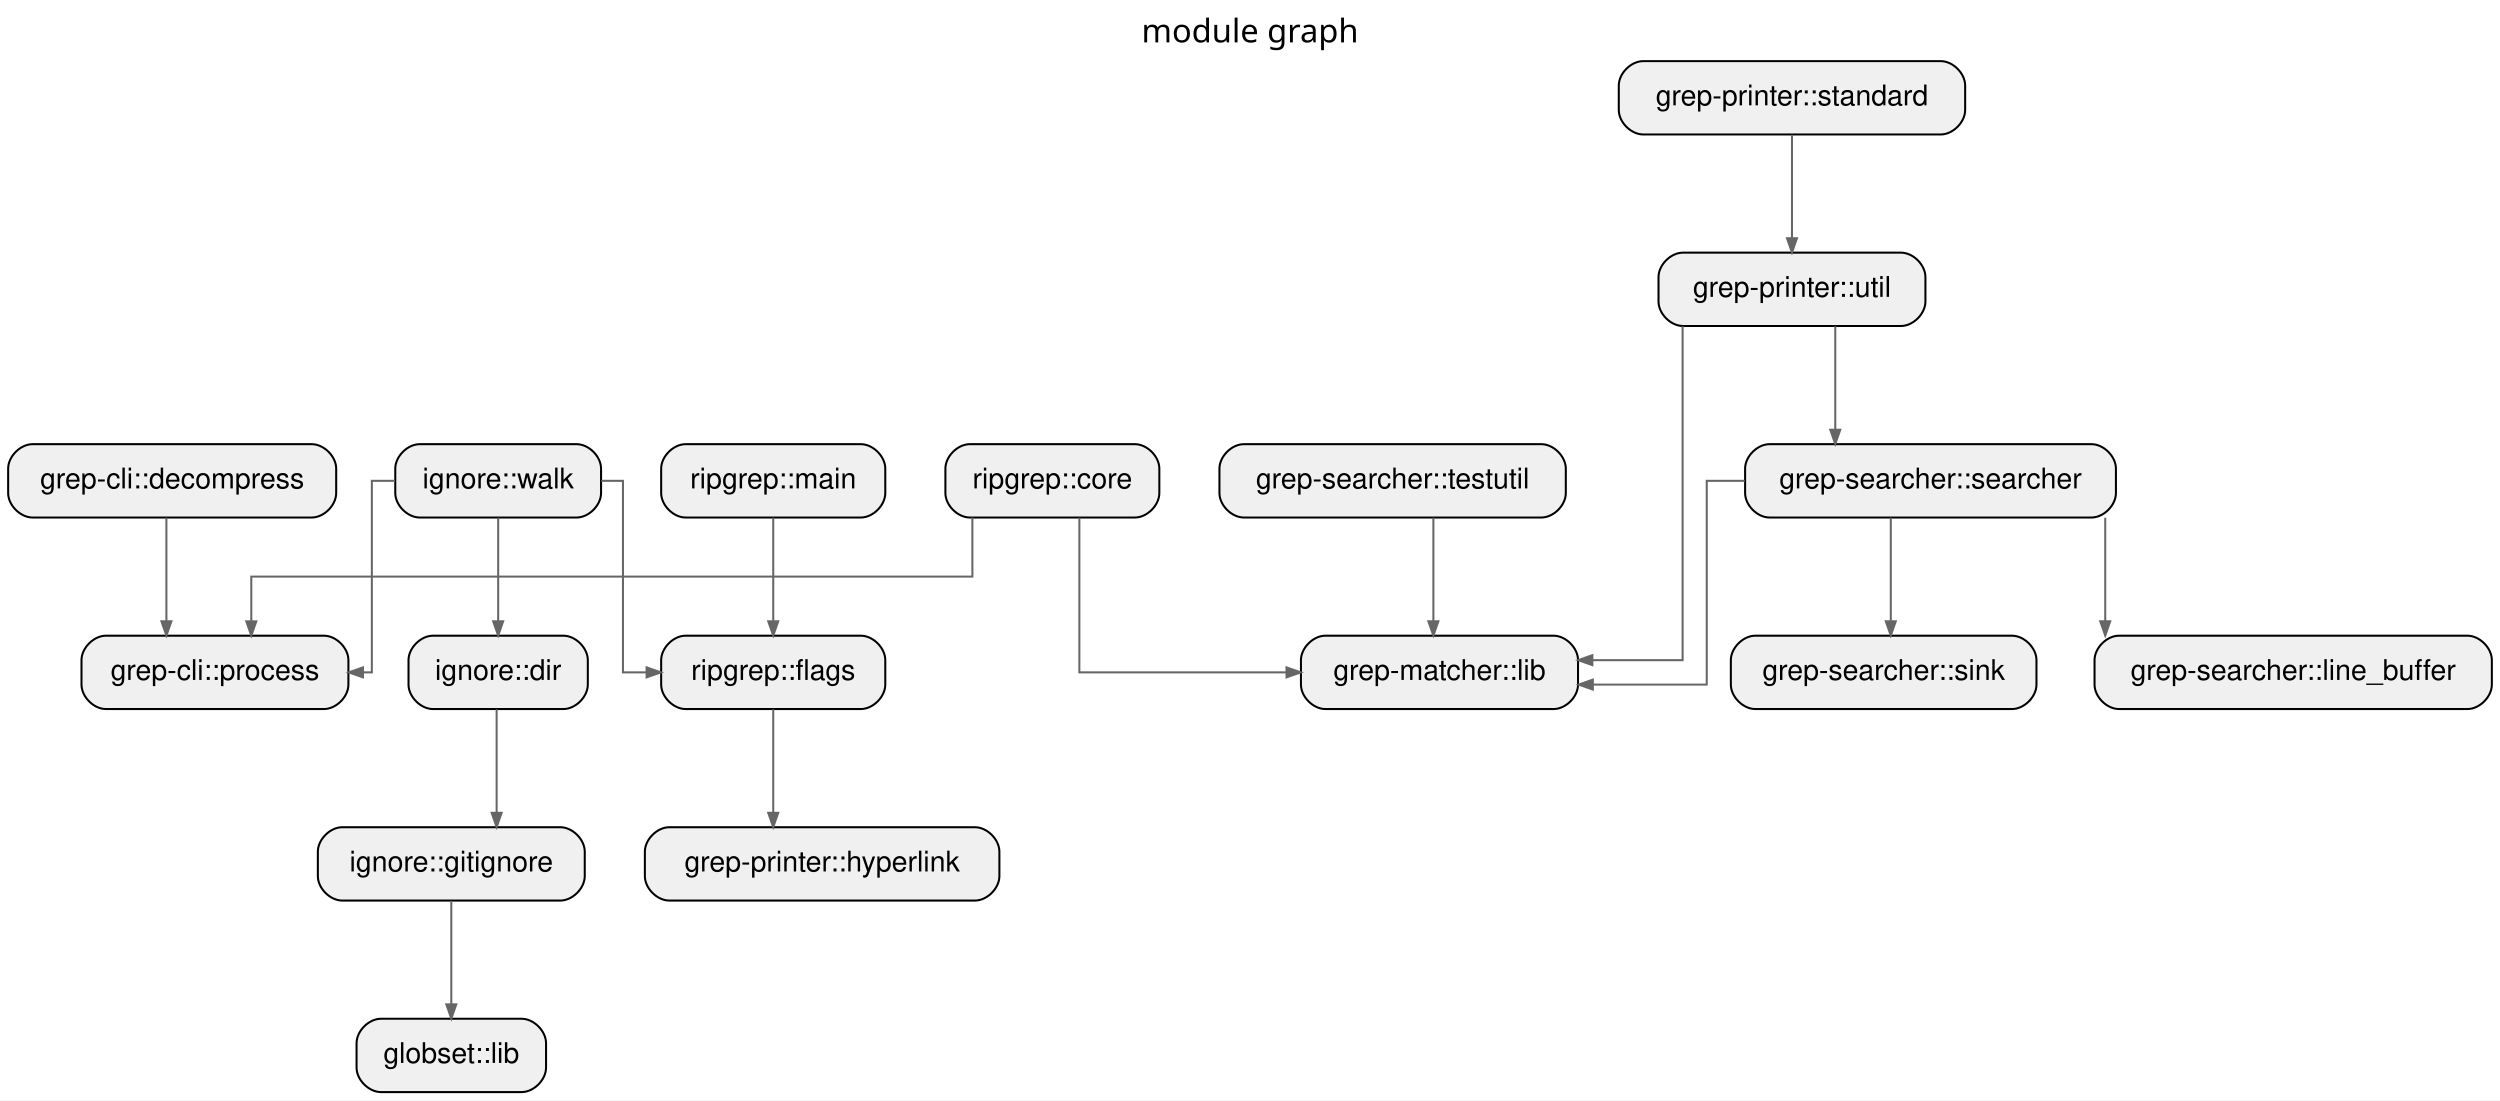
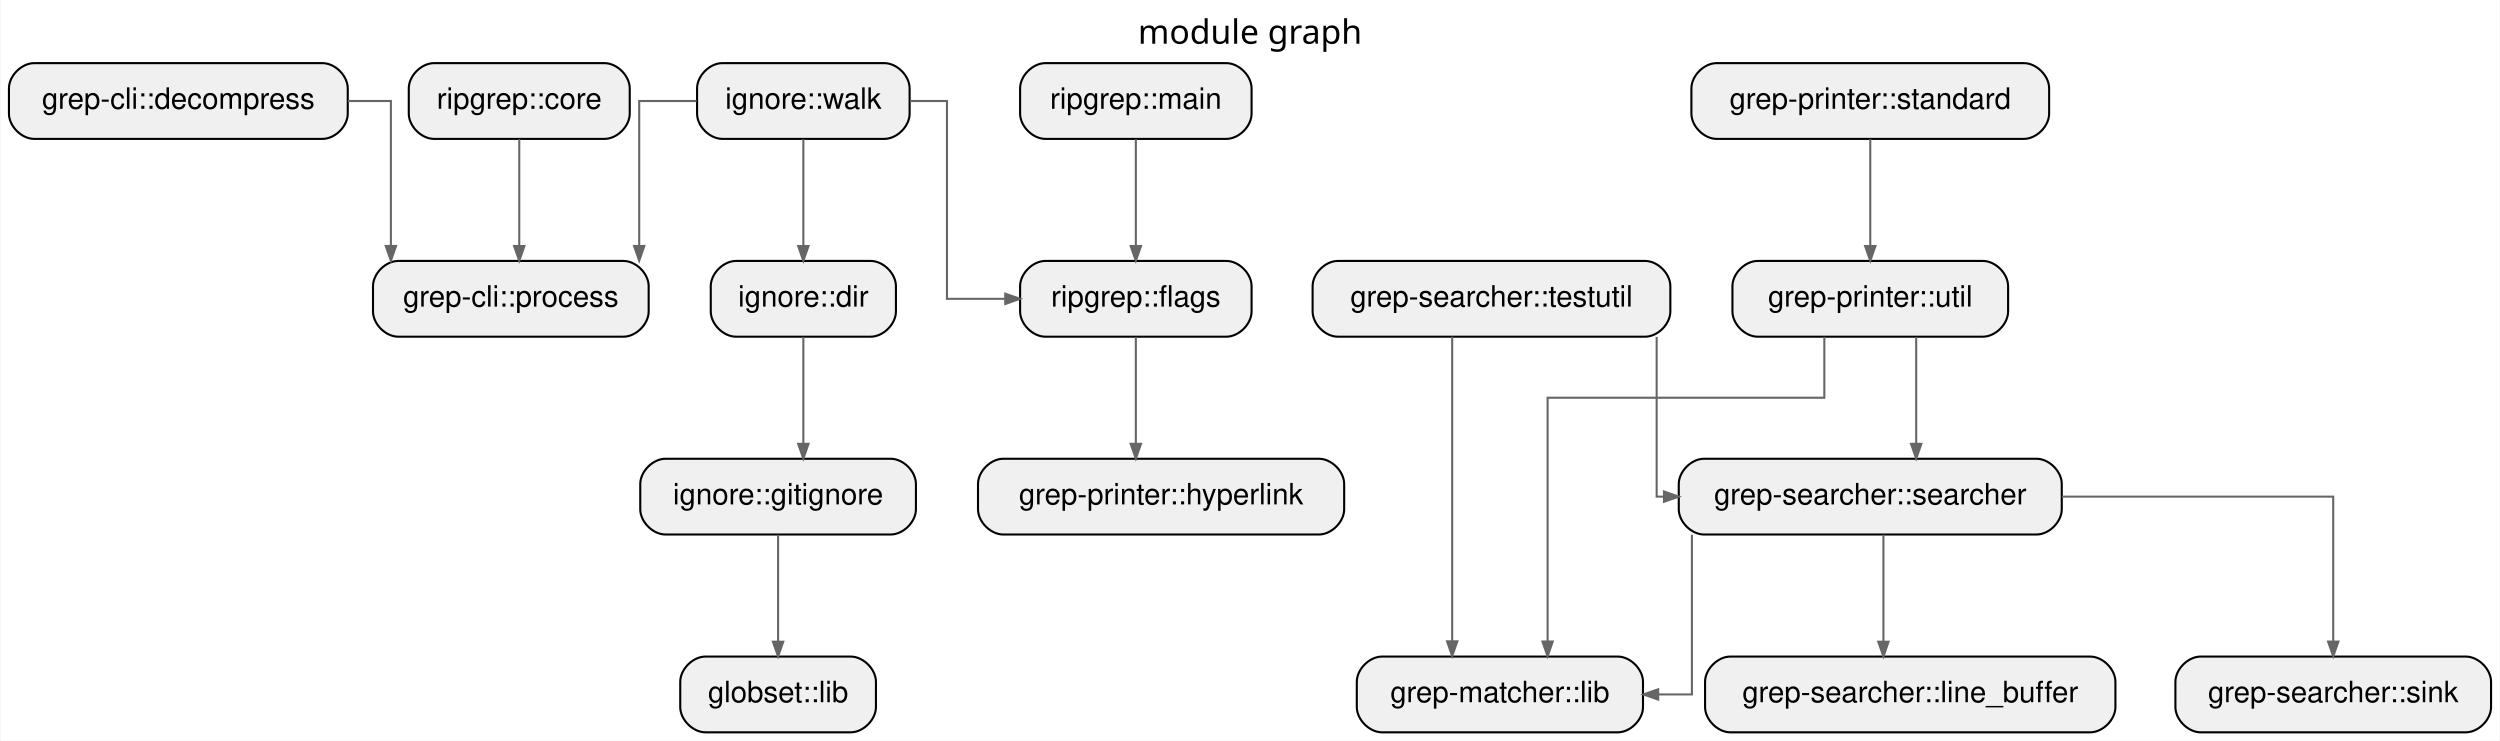
- <svg xmlns="http://www.w3.org/2000/svg" width="1227pt" height="540pt" viewBox="0.00 0.00 1227.00 540.00">
-   <g id="graph0" class="graph" transform="scale(1 1) rotate(0) translate(4 536)">
-     <polygon fill="white" stroke="transparent" points="-4,4 -4,-536 1223,-536 1223,4 -4,4" />
-     <text text-anchor="middle" x="609.5" y="-515.2" font-family="Helvetica Bold" font-size="16.00">module graph</text>
+ <svg xmlns="http://www.w3.org/2000/svg" width="1188pt" height="352pt" viewBox="0.00 0.00 1187.50 352.00">
+   <g id="graph0" class="graph" transform="scale(1 1) rotate(0) translate(4 348)">
+     <polygon fill="white" stroke="transparent" points="-4,4 -4,-348 1183.5,-348 1183.5,4 -4,4" />
+     <text text-anchor="middle" x="589.75" y="-327.2" font-family="Helvetica Bold" font-size="16.00">module graph</text>
    <g id="node1" class="node">
-       <path fill="#f0f0f0" stroke="black" d="M252,-36C252,-36 183,-36 183,-36 177,-36 171,-30 171,-24 171,-24 171,-12 171,-12 171,-6 177,0 183,0 183,0 252,0 252,0 258,0 264,-6 264,-12 264,-12 264,-24 264,-24 264,-30 258,-36 252,-36" />
-       <text text-anchor="middle" x="217.5" y="-14.3" font-family="Helvetica,sans-Serif" font-size="14.00">globset::lib</text>
+       <path fill="#f0f0f0" stroke="black" d="M400,-36C400,-36 331,-36 331,-36 325,-36 319,-30 319,-24 319,-24 319,-12 319,-12 319,-6 325,0 331,0 331,0 400,0 400,0 406,0 412,-6 412,-12 412,-12 412,-24 412,-24 412,-30 406,-36 400,-36" />
+       <text text-anchor="middle" x="365.5" y="-14.3" font-family="Helvetica,sans-Serif" font-size="14.00">globset::lib</text>
    </g>
    <g id="node2" class="node">
      <path fill="#f0f0f0" stroke="black" d="M149,-318C149,-318 12,-318 12,-318 6,-318 0,-312 0,-306 0,-306 0,-294 0,-294 0,-288 6,-282 12,-282 12,-282 149,-282 149,-282 155,-282 161,-288 161,-294 161,-294 161,-306 161,-306 161,-312 155,-318 149,-318" />
      <text text-anchor="middle" x="80.5" y="-296.3" font-family="Helvetica,sans-Serif" font-size="14.00">grep-cli::decompress</text>
    </g>
    <g id="node3" class="node">
-       <path fill="#f0f0f0" stroke="black" d="M155,-224C155,-224 48,-224 48,-224 42,-224 36,-218 36,-212 36,-212 36,-200 36,-200 36,-194 42,-188 48,-188 48,-188 155,-188 155,-188 161,-188 167,-194 167,-200 167,-200 167,-212 167,-212 167,-218 161,-224 155,-224" />
-       <text text-anchor="middle" x="101.5" y="-202.3" font-family="Helvetica,sans-Serif" font-size="14.00">grep-cli::process</text>
+       <path fill="#f0f0f0" stroke="black" d="M292,-224C292,-224 185,-224 185,-224 179,-224 173,-218 173,-212 173,-212 173,-200 173,-200 173,-194 179,-188 185,-188 185,-188 292,-188 292,-188 298,-188 304,-194 304,-200 304,-200 304,-212 304,-212 304,-218 298,-224 292,-224" />
+       <text text-anchor="middle" x="238.5" y="-202.3" font-family="Helvetica,sans-Serif" font-size="14.00">grep-cli::process</text>
    </g>
    <g id="edge1" class="edge">
-       <path fill="none" stroke="#666666" d="M77.67,-281.88C77.67,-281.88 77.67,-231.07 77.67,-231.07" />
-       <polygon fill="#666666" stroke="#666666" points="80.12,-231.07 77.67,-224.07 75.22,-231.07 80.12,-231.07" />
+       <path fill="none" stroke="#666666" d="M161.06,-300C173.06,-300 181.5,-300 181.5,-300 181.5,-300 181.5,-231.12 181.5,-231.12" />
+       <polygon fill="#666666" stroke="#666666" points="183.95,-231.12 181.5,-224.12 179.05,-231.12 183.95,-231.12" />
    </g>
    <g id="node4" class="node">
-       <path fill="#f0f0f0" stroke="black" d="M758.5,-224C758.5,-224 646.5,-224 646.5,-224 640.5,-224 634.5,-218 634.5,-212 634.5,-212 634.5,-200 634.5,-200 634.5,-194 640.5,-188 646.5,-188 646.5,-188 758.5,-188 758.5,-188 764.5,-188 770.5,-194 770.5,-200 770.5,-200 770.5,-212 770.5,-212 770.5,-218 764.5,-224 758.5,-224" />
-       <text text-anchor="middle" x="702.5" y="-202.3" font-family="Helvetica,sans-Serif" font-size="14.00">grep-matcher::lib</text>
+       <path fill="#f0f0f0" stroke="black" d="M764.5,-36C764.5,-36 652.5,-36 652.5,-36 646.5,-36 640.5,-30 640.5,-24 640.5,-24 640.5,-12 640.5,-12 640.5,-6 646.5,0 652.5,0 652.5,0 764.5,0 764.5,0 770.5,0 776.5,-6 776.5,-12 776.5,-12 776.5,-24 776.5,-24 776.5,-30 770.5,-36 764.5,-36" />
+       <text text-anchor="middle" x="708.5" y="-14.3" font-family="Helvetica,sans-Serif" font-size="14.00">grep-matcher::lib</text>
    </g>
    <g id="node5" class="node">
-       <path fill="#f0f0f0" stroke="black" d="M474.5,-130C474.5,-130 324.5,-130 324.5,-130 318.5,-130 312.5,-124 312.5,-118 312.5,-118 312.5,-106 312.5,-106 312.5,-100 318.5,-94 324.5,-94 324.5,-94 474.5,-94 474.5,-94 480.5,-94 486.5,-100 486.5,-106 486.5,-106 486.5,-118 486.5,-118 486.5,-124 480.5,-130 474.5,-130" />
-       <text text-anchor="middle" x="399.5" y="-108.3" font-family="Helvetica,sans-Serif" font-size="14.00">grep-printer::hyperlink</text>
+       <path fill="#f0f0f0" stroke="black" d="M622.5,-130C622.5,-130 472.5,-130 472.5,-130 466.5,-130 460.5,-124 460.5,-118 460.5,-118 460.5,-106 460.5,-106 460.5,-100 466.5,-94 472.5,-94 472.5,-94 622.5,-94 622.5,-94 628.5,-94 634.5,-100 634.5,-106 634.5,-106 634.5,-118 634.5,-118 634.5,-124 628.5,-130 622.5,-130" />
+       <text text-anchor="middle" x="547.5" y="-108.3" font-family="Helvetica,sans-Serif" font-size="14.00">grep-printer::hyperlink</text>
    </g>
    <g id="node6" class="node">
-       <path fill="#f0f0f0" stroke="black" d="M948.5,-506C948.5,-506 802.5,-506 802.5,-506 796.5,-506 790.5,-500 790.5,-494 790.5,-494 790.5,-482 790.5,-482 790.5,-476 796.5,-470 802.5,-470 802.5,-470 948.5,-470 948.5,-470 954.5,-470 960.5,-476 960.5,-482 960.5,-482 960.5,-494 960.5,-494 960.5,-500 954.5,-506 948.5,-506" />
-       <text text-anchor="middle" x="875.5" y="-484.3" font-family="Helvetica,sans-Serif" font-size="14.00">grep-printer::standard</text>
+       <path fill="#f0f0f0" stroke="black" d="M957.5,-318C957.5,-318 811.5,-318 811.5,-318 805.5,-318 799.5,-312 799.5,-306 799.5,-306 799.5,-294 799.5,-294 799.5,-288 805.5,-282 811.5,-282 811.5,-282 957.5,-282 957.5,-282 963.5,-282 969.5,-288 969.5,-294 969.5,-294 969.5,-306 969.5,-306 969.5,-312 963.5,-318 957.5,-318" />
+       <text text-anchor="middle" x="884.5" y="-296.3" font-family="Helvetica,sans-Serif" font-size="14.00">grep-printer::standard</text>
    </g>
    <g id="node7" class="node">
-       <path fill="#f0f0f0" stroke="black" d="M929,-412C929,-412 822,-412 822,-412 816,-412 810,-406 810,-400 810,-400 810,-388 810,-388 810,-382 816,-376 822,-376 822,-376 929,-376 929,-376 935,-376 941,-382 941,-388 941,-388 941,-400 941,-400 941,-406 935,-412 929,-412" />
-       <text text-anchor="middle" x="875.5" y="-390.3" font-family="Helvetica,sans-Serif" font-size="14.00">grep-printer::util</text>
+       <path fill="#f0f0f0" stroke="black" d="M938,-224C938,-224 831,-224 831,-224 825,-224 819,-218 819,-212 819,-212 819,-200 819,-200 819,-194 825,-188 831,-188 831,-188 938,-188 938,-188 944,-188 950,-194 950,-200 950,-200 950,-212 950,-212 950,-218 944,-224 938,-224" />
+       <text text-anchor="middle" x="884.5" y="-202.3" font-family="Helvetica,sans-Serif" font-size="14.00">grep-printer::util</text>
    </g>
    <g id="edge2" class="edge">
-       <path fill="none" stroke="#666666" d="M875.5,-469.88C875.5,-469.88 875.5,-419.07 875.5,-419.07" />
-       <polygon fill="#666666" stroke="#666666" points="877.95,-419.07 875.5,-412.07 873.05,-419.07 877.95,-419.07" />
+       <path fill="none" stroke="#666666" d="M884.5,-281.88C884.5,-281.88 884.5,-231.07 884.5,-231.07" />
+       <polygon fill="#666666" stroke="#666666" points="886.95,-231.07 884.5,-224.07 882.05,-231.07 886.95,-231.07" />
    </g>
    <g id="edge3" class="edge">
-       <path fill="none" stroke="#666666" d="M821.83,-375.88C821.83,-329.85 821.83,-212 821.83,-212 821.83,-212 777.53,-212 777.53,-212" />
-       <polygon fill="#666666" stroke="#666666" points="777.53,-209.55 770.53,-212 777.53,-214.45 777.53,-209.55" />
+       <path fill="none" stroke="#666666" d="M862.67,-187.96C862.67,-174.71 862.67,-159 862.67,-159 862.67,-159 731.17,-159 731.17,-159 731.17,-159 731.17,-43.14 731.17,-43.14" />
+       <polygon fill="#666666" stroke="#666666" points="733.62,-43.14 731.17,-36.14 728.72,-43.14 733.62,-43.14" />
    </g>
    <g id="node9" class="node">
-       <path fill="#f0f0f0" stroke="black" d="M1022.5,-318C1022.5,-318 864.5,-318 864.5,-318 858.5,-318 852.5,-312 852.5,-306 852.5,-306 852.5,-294 852.5,-294 852.5,-288 858.5,-282 864.5,-282 864.5,-282 1022.5,-282 1022.5,-282 1028.5,-282 1034.5,-288 1034.5,-294 1034.5,-294 1034.5,-306 1034.5,-306 1034.5,-312 1028.5,-318 1022.5,-318" />
-       <text text-anchor="middle" x="943.5" y="-296.3" font-family="Helvetica,sans-Serif" font-size="14.00">grep-searcher::searcher</text>
+       <path fill="#f0f0f0" stroke="black" d="M963.5,-130C963.5,-130 805.5,-130 805.5,-130 799.5,-130 793.5,-124 793.5,-118 793.5,-118 793.5,-106 793.5,-106 793.5,-100 799.5,-94 805.5,-94 805.5,-94 963.5,-94 963.5,-94 969.5,-94 975.5,-100 975.5,-106 975.5,-106 975.5,-118 975.5,-118 975.5,-124 969.5,-130 963.5,-130" />
+       <text text-anchor="middle" x="884.5" y="-108.3" font-family="Helvetica,sans-Serif" font-size="14.00">grep-searcher::searcher</text>
    </g>
    <g id="edge4" class="edge">
-       <path fill="none" stroke="#666666" d="M896.75,-375.88C896.75,-375.88 896.75,-325.07 896.75,-325.07" />
-       <polygon fill="#666666" stroke="#666666" points="899.2,-325.07 896.75,-318.07 894.3,-325.07 899.2,-325.07" />
+       <path fill="none" stroke="#666666" d="M906.33,-187.88C906.33,-187.88 906.33,-137.07 906.33,-137.07" />
+       <polygon fill="#666666" stroke="#666666" points="908.78,-137.07 906.33,-130.07 903.88,-137.07 908.78,-137.07" />
    </g>
    <g id="node8" class="node">
-       <path fill="#f0f0f0" stroke="black" d="M1207,-224C1207,-224 1036,-224 1036,-224 1030,-224 1024,-218 1024,-212 1024,-212 1024,-200 1024,-200 1024,-194 1030,-188 1036,-188 1036,-188 1207,-188 1207,-188 1213,-188 1219,-194 1219,-200 1219,-200 1219,-212 1219,-212 1219,-218 1213,-224 1207,-224" />
-       <text text-anchor="middle" x="1121.5" y="-202.3" font-family="Helvetica,sans-Serif" font-size="14.00">grep-searcher::line_buffer</text>
+       <path fill="#f0f0f0" stroke="black" d="M989,-36C989,-36 818,-36 818,-36 812,-36 806,-30 806,-24 806,-24 806,-12 806,-12 806,-6 812,0 818,0 818,0 989,0 989,0 995,0 1001,-6 1001,-12 1001,-12 1001,-24 1001,-24 1001,-30 995,-36 989,-36" />
+       <text text-anchor="middle" x="903.5" y="-14.3" font-family="Helvetica,sans-Serif" font-size="14.00">grep-searcher::line_buffer</text>
    </g>
    <g id="edge5" class="edge">
-       <path fill="none" stroke="#666666" d="M852.3,-300C841.19,-300 833.67,-300 833.67,-300 833.67,-300 833.67,-200 833.67,-200 833.67,-200 777.77,-200 777.77,-200" />
-       <polygon fill="#666666" stroke="#666666" points="777.77,-197.55 770.77,-200 777.77,-202.45 777.77,-197.55" />
+       <path fill="none" stroke="#666666" d="M799.75,-93.88C799.75,-66.56 799.75,-18 799.75,-18 799.75,-18 783.72,-18 783.72,-18" />
+       <polygon fill="#666666" stroke="#666666" points="783.72,-15.55 776.72,-18 783.72,-20.45 783.72,-15.55" />
    </g>
    <g id="edge6" class="edge">
-       <path fill="none" stroke="#666666" d="M1029.25,-281.88C1029.25,-281.88 1029.25,-231.07 1029.25,-231.07" />
-       <polygon fill="#666666" stroke="#666666" points="1031.7,-231.07 1029.25,-224.07 1026.8,-231.07 1031.7,-231.07" />
+       <path fill="none" stroke="#666666" d="M890.75,-93.88C890.75,-93.88 890.75,-43.07 890.75,-43.07" />
+       <polygon fill="#666666" stroke="#666666" points="893.2,-43.07 890.75,-36.07 888.3,-43.07 893.2,-43.07" />
    </g>
    <g id="node10" class="node">
-       <path fill="#f0f0f0" stroke="black" d="M983.5,-224C983.5,-224 857.5,-224 857.5,-224 851.5,-224 845.5,-218 845.5,-212 845.5,-212 845.5,-200 845.5,-200 845.5,-194 851.5,-188 857.5,-188 857.5,-188 983.5,-188 983.5,-188 989.5,-188 995.5,-194 995.5,-200 995.5,-200 995.5,-212 995.5,-212 995.5,-218 989.5,-224 983.5,-224" />
-       <text text-anchor="middle" x="920.5" y="-202.3" font-family="Helvetica,sans-Serif" font-size="14.00">grep-searcher::sink</text>
+       <path fill="#f0f0f0" stroke="black" d="M1167.5,-36C1167.5,-36 1041.5,-36 1041.5,-36 1035.5,-36 1029.5,-30 1029.5,-24 1029.5,-24 1029.5,-12 1029.5,-12 1029.5,-6 1035.5,0 1041.5,0 1041.5,0 1167.5,0 1167.5,0 1173.5,0 1179.5,-6 1179.5,-12 1179.5,-12 1179.5,-24 1179.5,-24 1179.5,-30 1173.5,-36 1167.5,-36" />
+       <text text-anchor="middle" x="1104.5" y="-14.3" font-family="Helvetica,sans-Serif" font-size="14.00">grep-searcher::sink</text>
    </g>
    <g id="edge7" class="edge">
-       <path fill="none" stroke="#666666" d="M924,-281.88C924,-281.88 924,-231.07 924,-231.07" />
-       <polygon fill="#666666" stroke="#666666" points="926.45,-231.07 924,-224.07 921.55,-231.07 926.45,-231.07" />
+       <path fill="none" stroke="#666666" d="M975.57,-112C1036.09,-112 1104.5,-112 1104.5,-112 1104.5,-112 1104.5,-43.12 1104.5,-43.12" />
+       <polygon fill="#666666" stroke="#666666" points="1106.95,-43.12 1104.5,-36.12 1102.05,-43.12 1106.95,-43.12" />
    </g>
    <g id="node11" class="node">
-       <path fill="#f0f0f0" stroke="black" d="M752.5,-318C752.5,-318 606.5,-318 606.5,-318 600.5,-318 594.5,-312 594.5,-306 594.5,-306 594.5,-294 594.5,-294 594.5,-288 600.5,-282 606.5,-282 606.5,-282 752.5,-282 752.5,-282 758.5,-282 764.5,-288 764.5,-294 764.5,-294 764.5,-306 764.5,-306 764.5,-312 758.5,-318 752.5,-318" />
-       <text text-anchor="middle" x="679.5" y="-296.3" font-family="Helvetica,sans-Serif" font-size="14.00">grep-searcher::testutil</text>
+       <path fill="#f0f0f0" stroke="black" d="M777.5,-224C777.5,-224 631.5,-224 631.5,-224 625.5,-224 619.5,-218 619.5,-212 619.5,-212 619.5,-200 619.5,-200 619.5,-194 625.5,-188 631.5,-188 631.5,-188 777.5,-188 777.5,-188 783.5,-188 789.5,-194 789.5,-200 789.5,-200 789.5,-212 789.5,-212 789.5,-218 783.5,-224 777.5,-224" />
+       <text text-anchor="middle" x="704.5" y="-202.3" font-family="Helvetica,sans-Serif" font-size="14.00">grep-searcher::testutil</text>
    </g>
    <g id="edge8" class="edge">
-       <path fill="none" stroke="#666666" d="M699.5,-281.88C699.5,-281.88 699.5,-231.07 699.5,-231.07" />
-       <polygon fill="#666666" stroke="#666666" points="701.95,-231.07 699.5,-224.07 697.05,-231.07 701.95,-231.07" />
+       <path fill="none" stroke="#666666" d="M685.83,-187.97C685.83,-187.97 685.83,-43.25 685.83,-43.25" />
+       <polygon fill="#666666" stroke="#666666" points="688.28,-43.25 685.83,-36.25 683.38,-43.25 688.28,-43.25" />
+     </g>
+     <g id="edge9" class="edge">
+       <path fill="none" stroke="#666666" d="M783,-187.88C783,-160.56 783,-112 783,-112 783,-112 786.48,-112 786.48,-112" />
+       <polygon fill="#666666" stroke="#666666" points="786.48,-114.45 793.48,-112 786.48,-109.55 786.48,-114.45" />
    </g>
    <g id="node12" class="node">
-       <path fill="#f0f0f0" stroke="black" d="M272.5,-224C272.5,-224 208.5,-224 208.5,-224 202.5,-224 196.5,-218 196.5,-212 196.5,-212 196.5,-200 196.5,-200 196.5,-194 202.5,-188 208.5,-188 208.5,-188 272.5,-188 272.5,-188 278.5,-188 284.5,-194 284.5,-200 284.5,-200 284.5,-212 284.5,-212 284.5,-218 278.5,-224 272.5,-224" />
-       <text text-anchor="middle" x="240.5" y="-202.3" font-family="Helvetica,sans-Serif" font-size="14.00">ignore::dir</text>
+       <path fill="#f0f0f0" stroke="black" d="M409.5,-224C409.5,-224 345.5,-224 345.5,-224 339.5,-224 333.5,-218 333.5,-212 333.5,-212 333.5,-200 333.5,-200 333.5,-194 339.5,-188 345.5,-188 345.5,-188 409.5,-188 409.5,-188 415.5,-188 421.5,-194 421.5,-200 421.5,-200 421.5,-212 421.5,-212 421.5,-218 415.5,-224 409.5,-224" />
+       <text text-anchor="middle" x="377.5" y="-202.3" font-family="Helvetica,sans-Serif" font-size="14.00">ignore::dir</text>
    </g>
    <g id="node13" class="node">
-       <path fill="#f0f0f0" stroke="black" d="M271,-130C271,-130 164,-130 164,-130 158,-130 152,-124 152,-118 152,-118 152,-106 152,-106 152,-100 158,-94 164,-94 164,-94 271,-94 271,-94 277,-94 283,-100 283,-106 283,-106 283,-118 283,-118 283,-124 277,-130 271,-130" />
-       <text text-anchor="middle" x="217.5" y="-108.3" font-family="Helvetica,sans-Serif" font-size="14.00">ignore::gitignore</text>
-     </g>
-     <g id="edge9" class="edge">
-       <path fill="none" stroke="#666666" d="M239.75,-187.88C239.75,-187.88 239.75,-137.07 239.75,-137.07" />
-       <polygon fill="#666666" stroke="#666666" points="242.2,-137.07 239.75,-130.07 237.3,-137.07 242.2,-137.07" />
+       <path fill="#f0f0f0" stroke="black" d="M419,-130C419,-130 312,-130 312,-130 306,-130 300,-124 300,-118 300,-118 300,-106 300,-106 300,-100 306,-94 312,-94 312,-94 419,-94 419,-94 425,-94 431,-100 431,-106 431,-106 431,-118 431,-118 431,-124 425,-130 419,-130" />
+       <text text-anchor="middle" x="365.5" y="-108.3" font-family="Helvetica,sans-Serif" font-size="14.00">ignore::gitignore</text>
    </g>
    <g id="edge10" class="edge">
-       <path fill="none" stroke="#666666" d="M217.5,-93.88C217.5,-93.88 217.5,-43.07 217.5,-43.07" />
-       <polygon fill="#666666" stroke="#666666" points="219.95,-43.07 217.5,-36.07 215.05,-43.07 219.95,-43.07" />
+       <path fill="none" stroke="#666666" d="M377.5,-187.88C377.5,-187.88 377.5,-137.07 377.5,-137.07" />
+       <polygon fill="#666666" stroke="#666666" points="379.95,-137.07 377.5,-130.07 375.05,-137.07 379.95,-137.07" />
+     </g>
+     <g id="edge11" class="edge">
+       <path fill="none" stroke="#666666" d="M365.5,-93.88C365.5,-93.88 365.5,-43.07 365.5,-43.07" />
+       <polygon fill="#666666" stroke="#666666" points="367.95,-43.07 365.5,-36.07 363.05,-43.07 367.95,-43.07" />
    </g>
    <g id="node14" class="node">
-       <path fill="#f0f0f0" stroke="black" d="M279,-318C279,-318 202,-318 202,-318 196,-318 190,-312 190,-306 190,-306 190,-294 190,-294 190,-288 196,-282 202,-282 202,-282 279,-282 279,-282 285,-282 291,-288 291,-294 291,-294 291,-306 291,-306 291,-312 285,-318 279,-318" />
-       <text text-anchor="middle" x="240.5" y="-296.3" font-family="Helvetica,sans-Serif" font-size="14.00">ignore::walk</text>
-     </g>
-     <g id="edge11" class="edge">
-       <path fill="none" stroke="#666666" d="M189.87,-300C183.14,-300 178.5,-300 178.5,-300 178.5,-300 178.5,-206 178.5,-206 178.5,-206 174.14,-206 174.14,-206" />
-       <polygon fill="#666666" stroke="#666666" points="174.14,-203.55 167.14,-206 174.14,-208.45 174.14,-203.55" />
+       <path fill="#f0f0f0" stroke="black" d="M416,-318C416,-318 339,-318 339,-318 333,-318 327,-312 327,-306 327,-306 327,-294 327,-294 327,-288 333,-282 339,-282 339,-282 416,-282 416,-282 422,-282 428,-288 428,-294 428,-294 428,-306 428,-306 428,-312 422,-318 416,-318" />
+       <text text-anchor="middle" x="377.5" y="-296.3" font-family="Helvetica,sans-Serif" font-size="14.00">ignore::walk</text>
    </g>
    <g id="edge12" class="edge">
-       <path fill="none" stroke="#666666" d="M240.5,-281.88C240.5,-281.88 240.5,-231.07 240.5,-231.07" />
-       <polygon fill="#666666" stroke="#666666" points="242.95,-231.07 240.5,-224.07 238.05,-231.07 242.95,-231.07" />
+       <path fill="none" stroke="#666666" d="M326.78,-300C311.88,-300 299.5,-300 299.5,-300 299.5,-300 299.5,-231.12 299.5,-231.12" />
+       <polygon fill="#666666" stroke="#666666" points="301.95,-231.12 299.5,-224.12 297.05,-231.12 301.95,-231.12" />
+     </g>
+     <g id="edge13" class="edge">
+       <path fill="none" stroke="#666666" d="M377.5,-281.88C377.5,-281.88 377.5,-231.07 377.5,-231.07" />
+       <polygon fill="#666666" stroke="#666666" points="379.95,-231.07 377.5,-224.07 375.05,-231.07 379.95,-231.07" />
    </g>
    <g id="node16" class="node">
-       <path fill="#f0f0f0" stroke="black" d="M418.5,-224C418.5,-224 332.5,-224 332.5,-224 326.5,-224 320.5,-218 320.5,-212 320.5,-212 320.5,-200 320.5,-200 320.5,-194 326.5,-188 332.5,-188 332.5,-188 418.5,-188 418.5,-188 424.5,-188 430.5,-194 430.5,-200 430.5,-200 430.5,-212 430.5,-212 430.5,-218 424.5,-224 418.5,-224" />
-       <text text-anchor="middle" x="375.5" y="-202.3" font-family="Helvetica,sans-Serif" font-size="14.00">ripgrep::flags</text>
+       <path fill="#f0f0f0" stroke="black" d="M578.5,-224C578.5,-224 492.5,-224 492.5,-224 486.5,-224 480.5,-218 480.5,-212 480.5,-212 480.5,-200 480.5,-200 480.5,-194 486.5,-188 492.5,-188 492.5,-188 578.5,-188 578.5,-188 584.5,-188 590.5,-194 590.5,-200 590.5,-200 590.5,-212 590.5,-212 590.5,-218 584.5,-224 578.5,-224" />
+       <text text-anchor="middle" x="535.5" y="-202.3" font-family="Helvetica,sans-Serif" font-size="14.00">ripgrep::flags</text>
    </g>
-     <g id="edge13" class="edge">
-       <path fill="none" stroke="#666666" d="M291.08,-300C297.43,-300 301.75,-300 301.75,-300 301.75,-300 301.75,-206 301.75,-206 301.75,-206 313.36,-206 313.36,-206" />
-       <polygon fill="#666666" stroke="#666666" points="313.36,-208.45 320.36,-206 313.36,-203.55 313.36,-208.45" />
+     <g id="edge14" class="edge">
+       <path fill="none" stroke="#666666" d="M428.17,-300C438.23,-300 445.75,-300 445.75,-300 445.75,-300 445.75,-206 445.75,-206 445.75,-206 473.45,-206 473.45,-206" />
+       <polygon fill="#666666" stroke="#666666" points="473.45,-208.45 480.45,-206 473.45,-203.55 473.45,-208.45" />
    </g>
    <g id="node15" class="node">
-       <path fill="#f0f0f0" stroke="black" d="M553,-318C553,-318 472,-318 472,-318 466,-318 460,-312 460,-306 460,-306 460,-294 460,-294 460,-288 466,-282 472,-282 472,-282 553,-282 553,-282 559,-282 565,-288 565,-294 565,-294 565,-306 565,-306 565,-312 559,-318 553,-318" />
-       <text text-anchor="middle" x="512.5" y="-296.3" font-family="Helvetica,sans-Serif" font-size="14.00">ripgrep::core</text>
-     </g>
-     <g id="edge14" class="edge">
-       <path fill="none" stroke="#666666" d="M473.25,-281.96C473.25,-268.71 473.25,-253 473.25,-253 473.25,-253 119.33,-253 119.33,-253 119.33,-253 119.33,-231.04 119.33,-231.04" />
-       <polygon fill="#666666" stroke="#666666" points="121.78,-231.04 119.33,-224.04 116.88,-231.04 121.78,-231.04" />
+       <path fill="#f0f0f0" stroke="black" d="M283,-318C283,-318 202,-318 202,-318 196,-318 190,-312 190,-306 190,-306 190,-294 190,-294 190,-288 196,-282 202,-282 202,-282 283,-282 283,-282 289,-282 295,-288 295,-294 295,-294 295,-306 295,-306 295,-312 289,-318 283,-318" />
+       <text text-anchor="middle" x="242.5" y="-296.3" font-family="Helvetica,sans-Serif" font-size="14.00">ripgrep::core</text>
    </g>
    <g id="edge15" class="edge">
-       <path fill="none" stroke="#666666" d="M525.75,-281.88C525.75,-254.56 525.75,-206 525.75,-206 525.75,-206 627.42,-206 627.42,-206" />
-       <polygon fill="#666666" stroke="#666666" points="627.42,-208.45 634.42,-206 627.42,-203.55 627.42,-208.45" />
+       <path fill="none" stroke="#666666" d="M242.5,-281.88C242.5,-281.88 242.5,-231.07 242.5,-231.07" />
+       <polygon fill="#666666" stroke="#666666" points="244.95,-231.07 242.5,-224.07 240.05,-231.07 244.95,-231.07" />
    </g>
    <g id="edge16" class="edge">
-       <path fill="none" stroke="#666666" d="M375.5,-187.88C375.5,-187.88 375.5,-137.07 375.5,-137.07" />
-       <polygon fill="#666666" stroke="#666666" points="377.95,-137.07 375.5,-130.07 373.05,-137.07 377.95,-137.07" />
+       <path fill="none" stroke="#666666" d="M535.5,-187.88C535.5,-187.88 535.5,-137.07 535.5,-137.07" />
+       <polygon fill="#666666" stroke="#666666" points="537.95,-137.07 535.5,-130.07 533.05,-137.07 537.95,-137.07" />
    </g>
    <g id="node17" class="node">
-       <path fill="#f0f0f0" stroke="black" d="M418.5,-318C418.5,-318 332.5,-318 332.5,-318 326.5,-318 320.5,-312 320.5,-306 320.5,-306 320.5,-294 320.5,-294 320.5,-288 326.5,-282 332.5,-282 332.5,-282 418.5,-282 418.5,-282 424.5,-282 430.5,-288 430.5,-294 430.5,-294 430.5,-306 430.5,-306 430.5,-312 424.5,-318 418.5,-318" />
-       <text text-anchor="middle" x="375.5" y="-296.3" font-family="Helvetica,sans-Serif" font-size="14.00">ripgrep::main</text>
+       <path fill="#f0f0f0" stroke="black" d="M578.5,-318C578.5,-318 492.5,-318 492.5,-318 486.5,-318 480.5,-312 480.5,-306 480.5,-306 480.5,-294 480.5,-294 480.5,-288 486.5,-282 492.5,-282 492.5,-282 578.5,-282 578.5,-282 584.5,-282 590.5,-288 590.5,-294 590.5,-294 590.5,-306 590.5,-306 590.5,-312 584.5,-318 578.5,-318" />
+       <text text-anchor="middle" x="535.5" y="-296.3" font-family="Helvetica,sans-Serif" font-size="14.00">ripgrep::main</text>
    </g>
    <g id="edge17" class="edge">
-       <path fill="none" stroke="#666666" d="M375.5,-281.88C375.5,-281.88 375.5,-231.07 375.5,-231.07" />
-       <polygon fill="#666666" stroke="#666666" points="377.95,-231.07 375.5,-224.07 373.05,-231.07 377.95,-231.07" />
+       <path fill="none" stroke="#666666" d="M535.5,-281.88C535.5,-281.88 535.5,-231.07 535.5,-231.07" />
+       <polygon fill="#666666" stroke="#666666" points="537.95,-231.07 535.5,-224.07 533.05,-231.07 537.95,-231.07" />
    </g>
  </g>
</svg>
